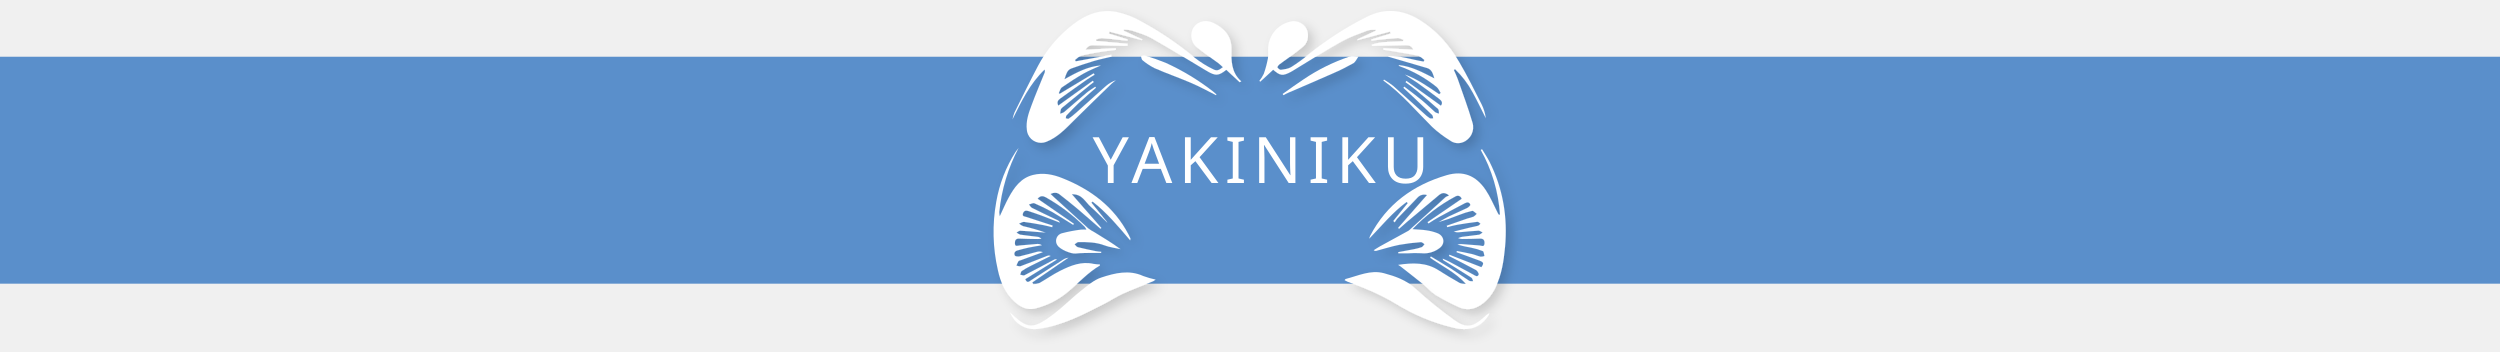
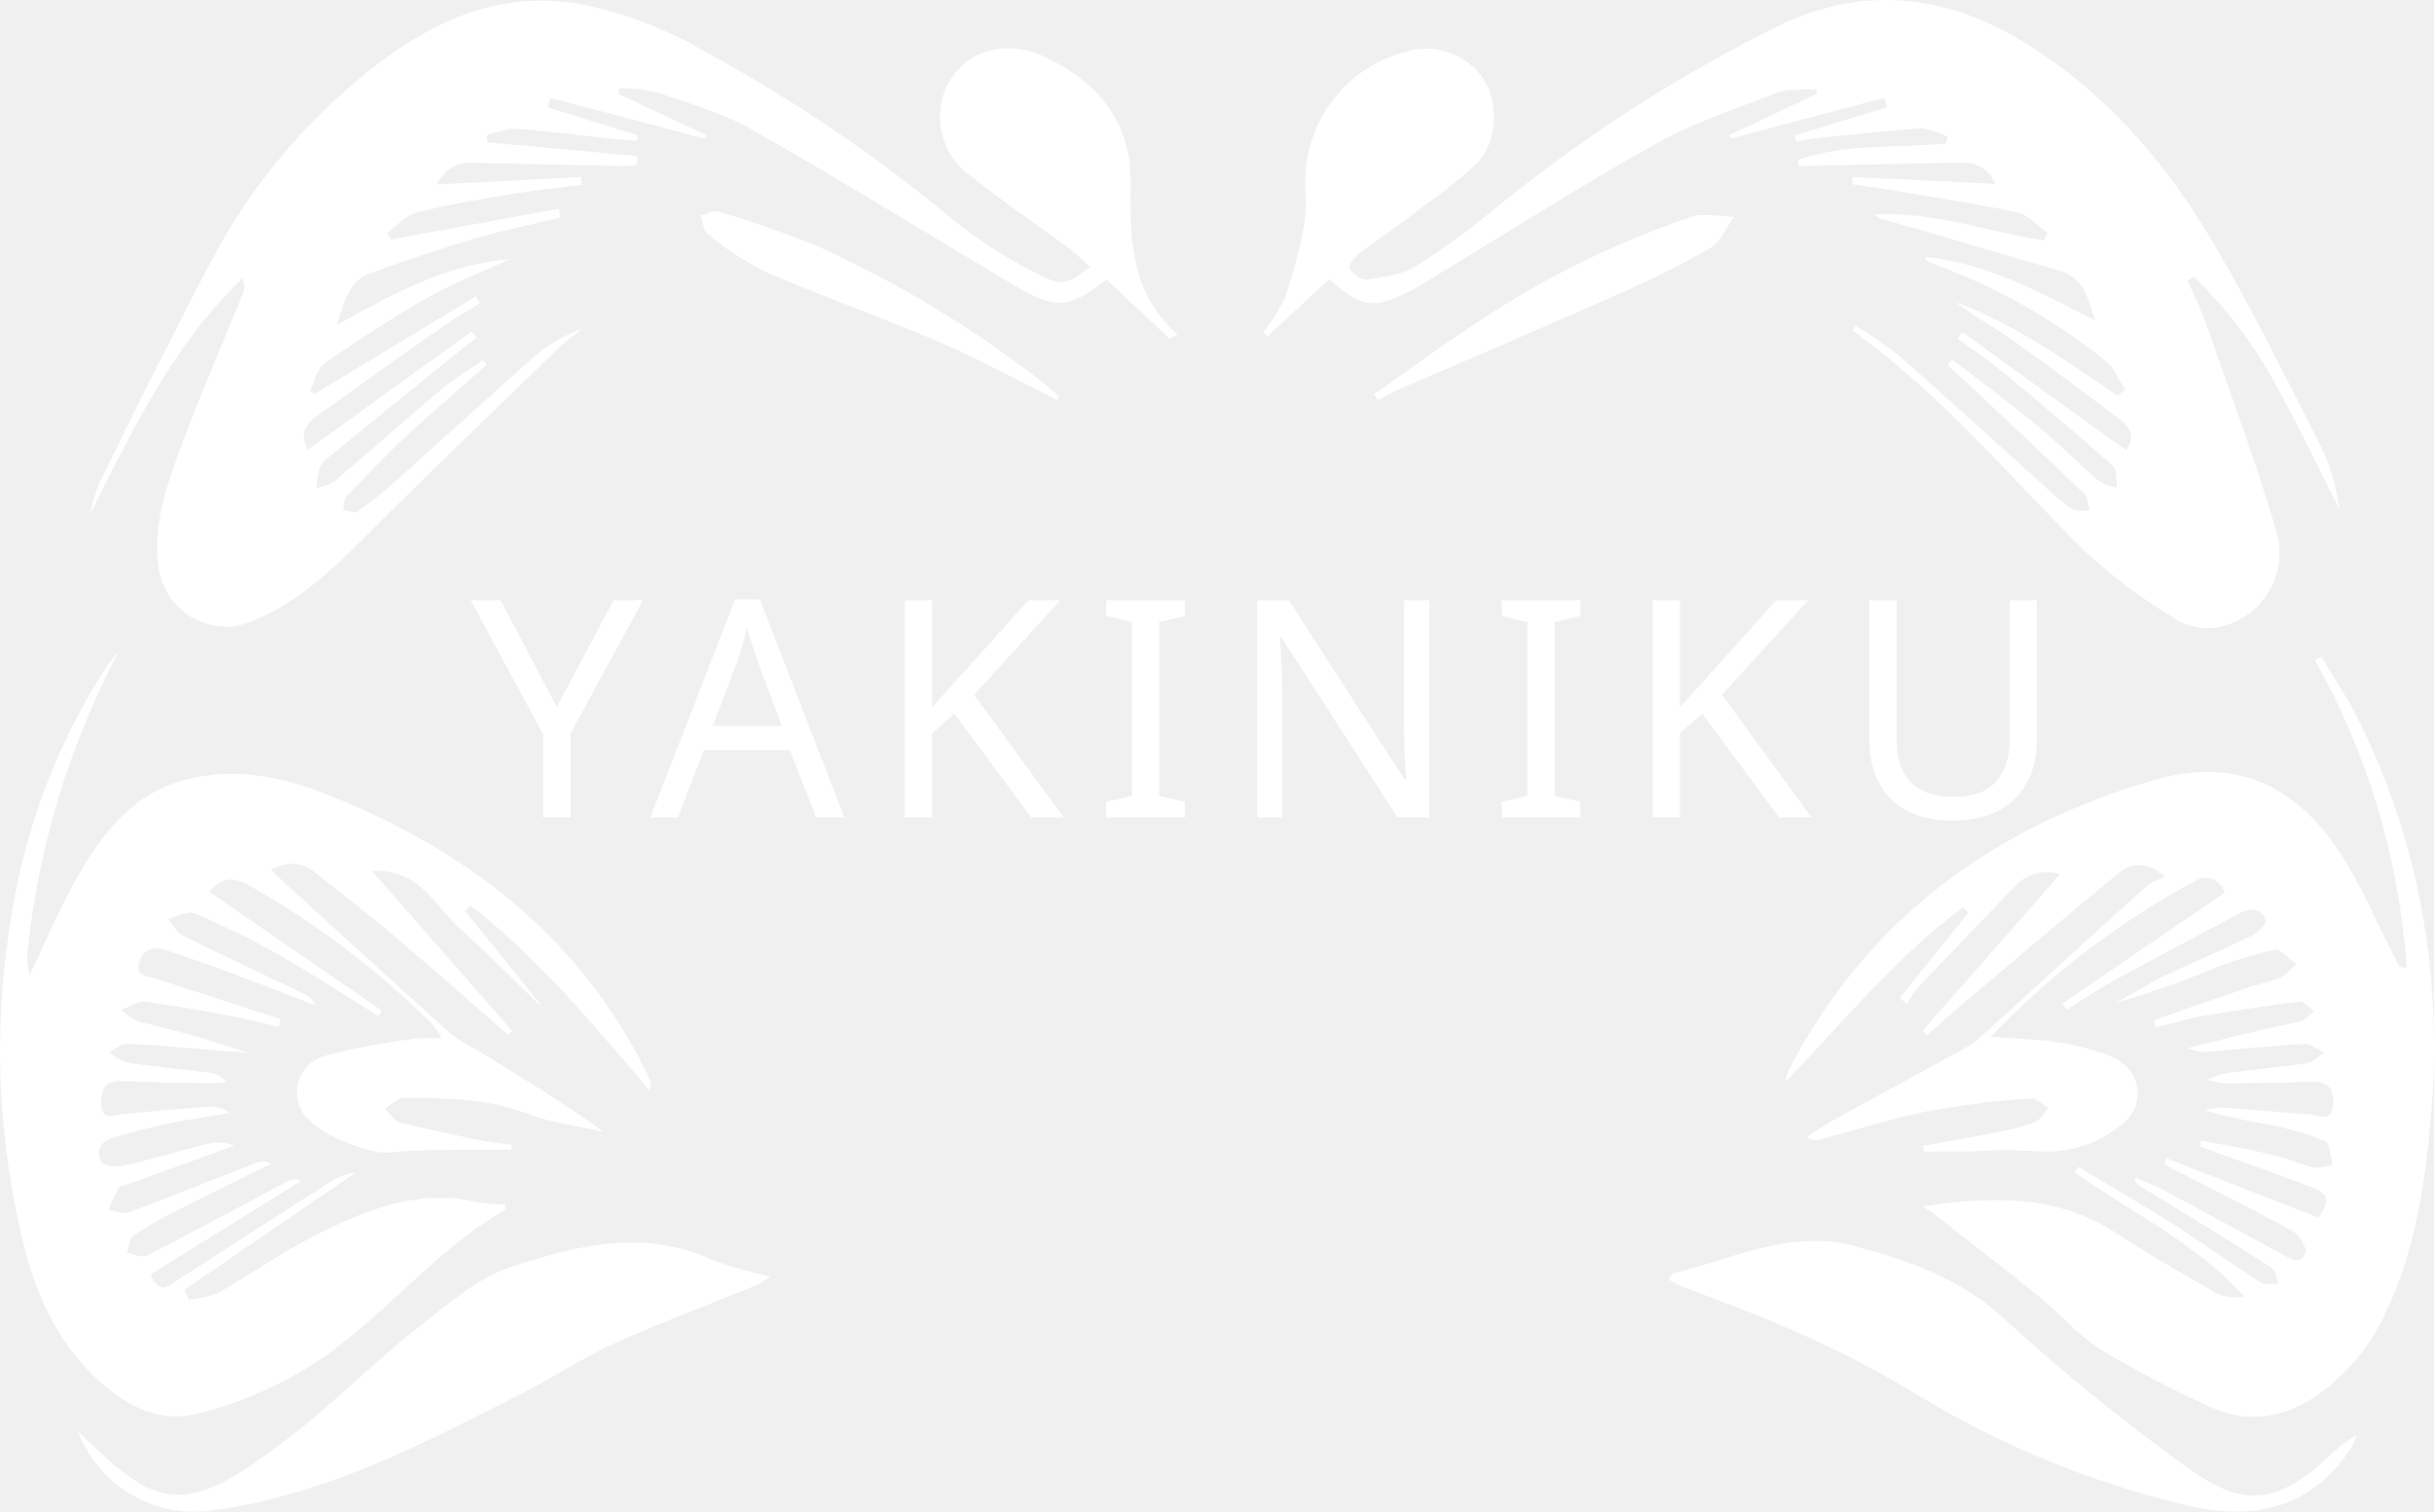
- <svg xmlns="http://www.w3.org/2000/svg" width="1366" height="191.822" viewBox="0 0 1366 191.822">
+ <svg xmlns="http://www.w3.org/2000/svg" id="Layer_1" data-name="Layer 1" width="279.87" height="173.82" viewBox="0 0 279.87 173.82">
  <defs>
-     <style>.a{fill:#5a8fcb;}.b,.c{fill:#fff;}.c{font-size:35px;font-family:PTSans-Regular, PT Sans;letter-spacing:0.1em;}.d{filter:url(#o);}.e{filter:url(#m);}.f{filter:url(#k);}.g{filter:url(#i);}.h{filter:url(#g);}.i{filter:url(#e);}.j{filter:url(#c);}.k{filter:url(#a);}</style>
-     <filter id="a" x="742.159" y="75.528" width="92.591" height="105.383" filterUnits="userSpaceOnUse">
-       <feOffset dx="3" dy="3" input="SourceAlpha" />
-       <feGaussianBlur stdDeviation="3" result="b" />
-       <feFlood flood-opacity="0.161" />
-       <feComposite operator="in" in2="b" />
-       <feComposite in="SourceGraphic" />
-     </filter>
-     <filter id="c" x="536.881" y="74.788" width="92.838" height="106.071" filterUnits="userSpaceOnUse">
-       <feOffset dx="3" dy="3" input="SourceAlpha" />
-       <feGaussianBlur stdDeviation="3" result="d" />
-       <feFlood flood-opacity="0.161" />
-       <feComposite operator="in" in2="d" />
-       <feComposite in="SourceGraphic" />
-     </filter>
-     <filter id="e" x="547.229" y="0.075" width="143.02" height="89.965" filterUnits="userSpaceOnUse">
-       <feOffset dx="3" dy="3" input="SourceAlpha" />
-       <feGaussianBlur stdDeviation="3" result="f" />
-       <feFlood flood-opacity="0.161" />
-       <feComposite operator="in" in2="f" />
-       <feComposite in="SourceGraphic" />
-     </filter>
-     <filter id="g" x="682.109" y="0" width="141.73" height="90.222" filterUnits="userSpaceOnUse">
-       <feOffset dx="3" dy="3" input="SourceAlpha" />
-       <feGaussianBlur stdDeviation="3" result="h" />
-       <feFlood flood-opacity="0.161" />
-       <feComposite operator="in" in2="h" />
-       <feComposite in="SourceGraphic" />
-     </filter>
-     <filter id="i" x="728.679" y="142.682" width="97.22" height="49.122" filterUnits="userSpaceOnUse">
-       <feOffset dx="3" dy="3" input="SourceAlpha" />
-       <feGaussianBlur stdDeviation="3" result="j" />
-       <feFlood flood-opacity="0.161" />
-       <feComposite operator="in" in2="j" />
-       <feComposite in="SourceGraphic" />
-     </filter>
-     <filter id="k" x="545.849" y="142.868" width="97.61" height="48.953" filterUnits="userSpaceOnUse">
-       <feOffset dx="3" dy="3" input="SourceAlpha" />
-       <feGaussianBlur stdDeviation="3" result="l" />
-       <feFlood flood-opacity="0.161" />
-       <feComposite operator="in" in2="l" />
-       <feComposite in="SourceGraphic" />
-     </filter>
-     <filter id="m" x="694.839" y="24.709" width="59.4" height="39.299" filterUnits="userSpaceOnUse">
-       <feOffset dx="3" dy="3" input="SourceAlpha" />
-       <feGaussianBlur stdDeviation="3" result="n" />
-       <feFlood flood-opacity="0.161" />
-       <feComposite operator="in" in2="n" />
-       <feComposite in="SourceGraphic" />
-     </filter>
-     <filter id="o" x="617.419" y="24.269" width="59.24" height="39.729" filterUnits="userSpaceOnUse">
-       <feOffset dx="3" dy="3" input="SourceAlpha" />
-       <feGaussianBlur stdDeviation="3" result="p" />
-       <feFlood flood-opacity="0.161" />
-       <feComposite operator="in" in2="p" />
-       <feComposite in="SourceGraphic" />
-     </filter>
+     <style>.cls-1,.cls-3{fill:#fff;}.cls-2,.cls-3{isolation:isolate;}.cls-3{font-size:35px;font-family:PTSans-Regular, PT Sans;letter-spacing:0.03em;}.cls-4{letter-spacing:0.1em;}</style>
  </defs>
-   <g transform="translate(508.999 5.998)">
-     <rect class="a" width="1366" height="124" transform="translate(-508.999 25.002)" />
-     <g class="k" transform="matrix(1, 0, 0, 1, -509, -6)">
-       <path class="b" d="M239.16,124.42a7.429,7.429,0,0,1,.47-1.52c9-17.29,23.47-27.78,41.8-33.17,9-2.64,16,.16,21.29,8,2.53,3.76,4.27,8,6.37,12.1.23.43.42.88.67,1.3.06.09.3.08.85.19a83.6,83.6,0,0,0-10.55-35.41l.74-.38c1.39,2.33,2.93,4.59,4.14,7,7.34,14.69,9.9,30.25,8.4,46.56-.7,7.58-1.85,15-5.22,22a23.52,23.52,0,0,1-7.95,9.45c-3.9,2.62-8.06,3.17-12.32,1.15a122.049,122.049,0,0,1-12.36-6.48c-2.56-1.6-4.6-4-7-6-4.05-3.28-8.19-6.45-12.29-9.67-.3-.23-.65-.41-1.29-.82,8-1.19,15.35-1.41,22.18,3,3.76,2.44,7.65,4.7,11.55,6.93a5.68,5.68,0,0,0,3.35.47c-5.55-6.16-13-9.69-19.56-14.3l.42-.65c3.64,2.19,7.33,4.3,10.92,6.58,3.36,2.15,6.59,4.51,10,6.67.54.35,1.43.16,2.16.22-.3-.66-.43-1.61-.95-1.93-5-3.22-10.15-6.33-15.24-9.47-.2-.12-.37-.28-.39-.85,1.11.48,2.25.89,3.3,1.45,4.48,2.39,8.91,4.85,13.39,7.23,1,.52,2.22,1.62,2.9,0,.24-.56-.7-2.11-1.47-2.53-4.86-2.66-9.83-5.12-14.76-7.66l.27-.7L300.43,140c1.45-2,1.34-2.7-1-3.6-4.16-1.6-8.38-3-12.57-4.57l.13-.7c2.74.55,5.51,1,8.23,1.67,1.62.38,3.15,1.09,4.77,1.46a6,6,0,0,0,2.13-.36c-.29-.93-.33-2.45-.91-2.7a35.331,35.331,0,0,0-6.43-1.88,67,67,0,0,1-7.43-1.66,8.289,8.289,0,0,1,1.92-.32c3.4.23,6.79.55,10.19.79,1,.07,2.48,1.06,2.67-1,.16-1.76-.44-2.86-2.53-2.76-3,.15-6,.15-9,.2a6.56,6.56,0,0,1-2.88-.45,11.35,11.35,0,0,1,2.22-.74c3.05-.41,6.13-.67,9.17-1.13.71-.11,1.34-.8,2-1.22-.74-.33-1.5-1-2.22-1-3.49.19-7,.56-10.45.86a6,6,0,0,1-3.07-.36c3-.75,6.05-1.52,9.09-2.25,1.37-.33,2.78-.53,4.13-.93.52-.16.92-.71,1.37-1.09-.55-.38-1.14-1.14-1.64-1.08q-5.56.68-11.1,1.64c-1.84.31-3.65.87-5.47,1.31l-.25-.8c3.76-1.32,7.52-2.65,11.29-3.93a34.061,34.061,0,0,0,3.35-1,7.7,7.7,0,0,0,1.76-1.56c-.85-.58-1.83-1.78-2.53-1.63a49.889,49.889,0,0,0-7.36,2.32,114.232,114.232,0,0,1-10.89,3.82c1.84-1,3.63-2.17,5.53-3.08,3.29-1.59,6.67-3,10-4.6.74-.36,1.87-1.4,1.75-1.79-.47-1.55-1.78-1.53-3-.86-4.84,2.57-9.69,5.12-14.5,7.76-1.85,1-3.6,2.21-5.39,3.33l-.49-.72,18.63-12.72A2.2,2.2,0,0,0,287,101a2.09,2.09,0,0,0-.71.29,94.23,94.23,0,0,0-23.54,17.94c2.86.22,5.22.25,7.52.61a26.48,26.48,0,0,1,6.25,1.61c3.72,1.58,4.24,5.83.93,8.17a13.89,13.89,0,0,1-9.94,2.73,56.408,56.408,0,0,0-7.24.07h-5.21l-.09-.64c2.74-.5,5.49-1,8.22-1.53a30,30,0,0,0,4.57-1.17c.65-.25,1.08-1.08,1.61-1.65-.65-.4-1.35-1.19-2-1.13a111.746,111.746,0,0,0-11.83,1.47c-4.23.85-8.36,2.19-12.54,3.3a1.63,1.63,0,0,1-1.41-.35c1.13-.69,2.23-1.45,3.39-2.09,5.17-2.84,10.36-5.65,15.53-8.5a7.76,7.76,0,0,0,1.34-1.1c6.33-5.76,12.64-11.54,19-17.27.52-.47,1.39-.55,1.9-1-2.5-2-4.14-1.32-5.61-.09q-8.64,7.18-17.21,14.45c-1.51,1.28-3,2.61-4.48,3.92l-.54-.49c5.2-5.93,10.41-11.85,15.82-18a5,5,0,0,0-5.32,1.53c-3.69,3.84-7.4,7.67-11.07,11.54a12.22,12.22,0,0,0-1.23,1.86l-.82-.72,7.91-9.79-.64-.6C251.91,110,245.84,117.48,239.16,124.42Z" transform="translate(509 6)" />
-     </g>
-     <g class="j" transform="matrix(1, 0, 0, 1, -509, -6)">
-       <path class="b" d="M47.59,74.79A94.93,94.93,0,0,0,37,109.85a12.05,12.05,0,0,0,.28,2.31c1.76-3.72,3.15-7.06,4.87-10.21,3.05-5.56,6.65-10.73,13.31-12.36,5.43-1.34,10.75-.34,15.89,1.71C87,97.5,99.7,107,107.64,122.17q.57,1.11,1.08,2.25a7.641,7.641,0,0,1-.2.91C102,117.69,95.75,110.13,88,104.14l-.66.59,8.62,10.66-.11.08c-3-2.84-5.81-5.79-8.88-8.49s-4.65-7.07-10.32-6.84l16.14,18.41-.47.45c-4.3-3.74-8.57-7.53-12.92-11.21-3-2.58-6.23-5-9.34-7.51C68.6,99.12,67,99,65,100l1.88,1.76c6.26,5.7,12.51,11.42,18.81,17.08a19.51,19.51,0,0,0,3.11,1.94c4.86,3,9.73,5.9,14.44,9.35-2.91-.67-5.94-1-8.71-2.07-4.65-1.77-9.44-1.82-14.25-1.81-.71,0-1.42.82-2.13,1.26.57.54,1.06,1.39,1.73,1.56,3.27.83,6.59,1.5,9.89,2.17,1,.2,1.94.23,2.91.34v.61H87.59c-3,.07-5.94,0-8.88.33-2.55.27-8.7-2.32-10-4.57A4.32,4.32,0,0,1,70,122a4.49,4.49,0,0,1,1.18-.53,78.63,78.63,0,0,1,10.45-2,21.449,21.449,0,0,1,3,0,9,9,0,0,0-.93-1.55,99.9,99.9,0,0,0-21.22-16.1c-1.64-.91-3.1-1-4.53.77L77.8,116.27l-.41.61c-3.77-2.33-7.49-4.77-11.35-7a98.4,98.4,0,0,0-9.84-4.82c-.76-.32-2,.42-3,.67.57.65,1,1.55,1.72,1.9,4.61,2.3,9.28,4.47,13.93,6.7a2.54,2.54,0,0,1,1.28,1.32c-3.31-1.28-6.6-2.59-9.92-3.82-2.41-.9-4.86-1.72-7.3-2.54-1.38-.46-2.51-.18-3,1.36-.5,1.71.94,1.62,1.9,1.93l14.35,4.65-.24.9c-1.76-.41-3.5-.89-5.28-1.22-3.35-.62-6.7-1.25-10.09-1.67-.86-.1-1.83.61-2.75.94a8.15,8.15,0,0,0,2.2,1.4,109.822,109.822,0,0,1,12.3,3.52l-3.66-.29c-3.41-.27-6.8-.6-10.21-.75-.65,0-1.33.65-2,1a6.81,6.81,0,0,0,2.06,1.18c3.12.46,6.28.75,9.41,1.15a3.15,3.15,0,0,1,2.08,1.12c-.65,0-1.31.11-2,.1-3.33-.06-6.67-.08-10-.25-2-.09-2.5,1-2.45,2.62,0,2,1.47,1.25,2.55,1.16,3.23-.29,6.46-.6,9.69-.84a3.93,3.93,0,0,1,2.52.71c-2.36.41-4.72.75-7.06,1.23-2.11.44-4.19,1-6.27,1.58-1.5.41-2.13,1.58-1.45,2.84.26.49,1.81.62,2.66.42,3.23-.74,6.41-1.73,9.64-2.53a5.05,5.05,0,0,1,3,.23l-12,4.37c-.47.17-1.11.25-1.35.6a13.93,13.93,0,0,0-1.09,2.39c.78.13,1.67.56,2.31.32,4.9-1.83,9.75-3.8,14.63-5.7a2.05,2.05,0,0,1,1.76.11c-3.6,1.78-7.21,3.52-10.79,5.34a40.731,40.731,0,0,0-5,2.88c-.49.34-.57,1.29-.83,2,.78.13,1.74.63,2.3.34,5.47-2.8,10.88-5.73,16.31-8.61a1.65,1.65,0,0,1,1.47,0L51.2,146.53c.94,2.37,2,1.4,3,.72,5.86-3.78,11.72-7.57,17.6-11.32a6.42,6.42,0,0,1,2.93-1.07L55.09,148.3l.48,1.13a11.831,11.831,0,0,0,3.31-.73c3.83-2.17,7.45-4.75,11.38-6.72,5.72-2.86,11.64-5.32,18.34-3.78a24.14,24.14,0,0,0,3.41.3,1.51,1.51,0,0,1-.05.6c-6.56,3.77-11.54,9.44-17.27,14.19a44.5,44.5,0,0,1-18.32,9.31c-4.29,1-8-1-11.13-3.84-5.08-4.64-7.58-10.68-9-17.18a92.82,92.82,0,0,1-.89-37.23A73.93,73.93,0,0,1,46,76.86,25.882,25.882,0,0,1,47.59,74.79Z" transform="translate(509 6)" />
-     </g>
-     <g class="i" transform="matrix(1, 0, 0, 1, -509, -6)">
-       <path class="b" d="M105,10.81l10.13,4.75-.18.39L97.19,11.26l-.35,1.1,10.29,3.18-.08.65L104.59,16c-3.86-.41-7.75-.94-11.63-1.19a9.93,9.93,0,0,0-3.13.78l.09.78,17.2,1.56v1.05c-.56,0-1.12.1-1.67.09l-17-.36a4.22,4.22,0,0,0-4.32,2.48l16.58-.85.06.9c-2.59.33-5.19.58-7.77,1-3.76.63-7.55,1.25-11.24,2.18-1.25.32-2.26,1.55-3.38,2.36l.42.74,19.34-3.56.21,1c-3.29.8-6.61,1.46-9.85,2.42-4.06,1.21-8.07,2.58-12.06,4-2.39.86-2.91,3.08-3.82,5.93,6.71-3.72,12.8-7,19.91-7.55-3.11,1.43-6.34,2.64-9.31,4.33-4.11,2.33-8.09,4.93-12,7.63-.89.62-1.16,2.11-1.72,3.19l.55.35L88.6,34.07l.49.78c-1.32.83-2.69,1.6-4,2.5-5,3.47-9.92,7-14.82,10.51-1.19.85-2,2-1,3.85L88.1,38.13l.57.7c-.65.49-1.3,1-1.93,1.49q-7.44,6-14.87,12.1a3.75,3.75,0,0,0-1.2,1.25,11.1,11.1,0,0,0-.4,2.44,7,7,0,0,0,2.06-.76c4.19-3.54,8.28-7.2,12.48-10.73,1.43-1.2,3.07-2.14,4.62-3.2l.42.51c-3.12,2.76-6.29,5.46-9.34,8.29-2.36,2.21-4.59,4.57-6.82,6.92-.3.32-.24,1-.35,1.5.54.08,1.26.43,1.58.21a38.849,38.849,0,0,0,3.92-3.09c5.51-4.93,11-9.94,16.51-14.82a16.8,16.8,0,0,1,5.39-3.11c-.82.68-1.71,1.3-2.47,2C91.36,46.54,84.42,53.23,77.59,60c-4.46,4.45-8.75,9-14.75,11.42a7.76,7.76,0,0,1-10.18-4.1A7.54,7.54,0,0,1,52.07,65c-.62-4.83,1-9.25,2.62-13.6,2.21-6,4.78-11.87,7.16-17.81A2.4,2.4,0,0,0,61.76,32c-8,7.67-12.66,17.42-17.53,27.19a20.05,20.05,0,0,1,1.08-3.72c4.24-8.54,8.45-17.11,12.91-25.55A68.86,68.86,0,0,1,74.4,9.72C82,3.14,90.62-1.45,101.05.55a46.19,46.19,0,0,1,13.4,5.11,177.55,177.55,0,0,1,29.5,20,52.29,52.29,0,0,0,9.89,6.16c2.1,1.1,3.06.65,5.35-1.11-.87-.78-1.62-1.57-2.5-2.22-3.85-2.82-7.75-5.48-11.46-8.43a8.33,8.33,0,0,1-2.65-9.89C144.42,6,149.24,4.3,154,6.55c5.91,2.78,9.91,7.27,9.84,14.11-.06,6.5-.2,12.86,5.41,17.79l-.92.49-7.27-6.79c-4.39,3.43-5.85,3.48-10.93.46-9.93-5.92-19.77-12-29.82-17.7-3.35-1.91-7.19-3-10.88-4.26a20.14,20.14,0,0,0-4.37-.51Z" transform="translate(509 6)" />
-     </g>
-     <g class="h" transform="matrix(1, 0, 0, 1, -509, -6)">
-       <path class="b" d="M240.63,18.38c5.48-1.92,11.33-1.34,17-1.87l.22-.76a10,10,0,0,0-2.88-1c-3.9.24-7.78.69-11.67,1.08-1,.1-1.93.29-2.89.44l-.18-.68,10.61-3.26-.32-1.09-17.68,4.69-.19-.38,10.07-4.74v-.58c-1.53.13-3.19-.07-4.57.45-4.72,1.8-9.58,3.45-14,5.9-8.5,4.74-16.71,10-25,15-.92.56-1.82,1.17-2.78,1.67-4.52,2.38-5.83,2.23-9.7-1.14l-7.07,6.54-.49-.46a20.159,20.159,0,0,0,2.44-3.89,56.751,56.751,0,0,0,2.26-8.51c.35-1.94,0-4,.15-6A15.41,15.41,0,0,1,195.34,6a8,8,0,0,1,9.19,3.18c1.82,3,1.5,7.53-1.17,9.94-2.83,2.55-6,4.73-9.05,7-1.39,1.05-2.89,2-4.25,3.07-.51.41-1.22,1.45-1.08,1.66.44.6,1.32,1.38,1.91,1.3,1.94-.28,4.07-.51,5.67-1.5A88.547,88.547,0,0,0,206,23.77,172.261,172.261,0,0,1,237.84,3.22c9.89-5,19.64-4,29,1.8,9.13,5.67,16,13.6,21.37,22.71,4.48,7.56,8.36,15.49,12.36,23.33a23.591,23.591,0,0,1,2.27,7.54c-2.39-4.72-4.66-9.51-7.21-14.15a49.571,49.571,0,0,0-9.56-12.63l-.7.41c.73,1.7,1.57,3.36,2.17,5.1,2.73,7.85,5.66,15.63,8,23.6a8.73,8.73,0,0,1-5.33,10.83,7.19,7.19,0,0,1-6.89-1,62.179,62.179,0,0,1-9.72-7.35C264.84,54.75,257,45.24,246.84,38l.38-.52a48.45,48.45,0,0,1,4.94,3.38c5.62,4.94,11.14,10,16.71,15a27.219,27.219,0,0,0,3.25,2.7c.5.32,1.35.09,2,.11-.19-.64-.19-1.47-.61-1.87-4.36-4.21-8.79-8.36-13.21-12.51-.83-.78-1.68-1.53-2.51-2.3l.51-.65c3.23,2.49,6.53,4.9,9.67,7.5,2.5,2.06,4.79,4.38,7.24,6.5a5.93,5.93,0,0,0,2.06.71c-.15-.85,0-2-.49-2.49-3.9-3.49-7.89-6.88-11.92-10.21-1.89-1.57-3.93-3-5.9-4.44l.52-.72,18.85,13.58c1.23-1.68.26-2.81-.84-3.65-3.95-3-7.95-6-12-8.86-2.23-1.56-4.63-2.88-6.82-4.53,6.84,2.49,12.7,6.75,18.7,10.77l.82-.72c-.72-1.1-1.23-2.47-2.21-3.26a68.8,68.8,0,0,0-20.14-11.29,1,1,0,0,1-.65-.69c7.14.7,13.25,4.1,19.57,7.3-.78-2.31-1.23-4.84-4-5.67-6.77-2-13.55-4-20.33-5.94a1.86,1.86,0,0,1-1.07-.58c6.68-.37,13,2,19.49,3l.46-.85c-1.18-.83-2.26-2.13-3.56-2.4-5.45-1.12-11-1.94-16.46-2.86-.81-.14-1.62-.24-2.44-.35v-.85l16.4.81c-.87-2.11-2.43-2.48-4.15-2.45-5.66.1-11.32.24-17,.37h-1.45Z" transform="translate(509 6)" />
-     </g>
-     <g class="g" transform="matrix(1, 0, 0, 1, -509, -6)">
-       <path class="b" d="M225.68,147.09c.28-.32.4-.61.59-.66,6.87-1.75,13.59-5.11,20.89-3.15,6.21,1.67,12.17,3.72,17.2,8.39a227.269,227.269,0,0,0,21.28,17.24c6.32,4.58,10.26,3.89,16-1.41a14.38,14.38,0,0,1,3.26-2.5,9.444,9.444,0,0,1-.55,1.32c-4.23,6.62-10.67,8.88-19.45,6.66a106.49,106.49,0,0,1-31.19-13A118.3,118.3,0,0,0,238,152.1c-3.53-1.56-7.2-2.8-10.8-4.21A15.816,15.816,0,0,1,225.68,147.09Z" transform="translate(509 6)" />
-     </g>
-     <g class="f" transform="matrix(1, 0, 0, 1, -509, -6)">
-       <path class="b" d="M122.46,146.79a14.745,14.745,0,0,1-1.45.92c-5.5,2.25-11.08,4.33-16.5,6.77-3.52,1.58-6.76,3.77-10.21,5.53-11.38,5.81-22.69,11.81-35.62,13.6a14.31,14.31,0,0,1-15.83-9c.84.79,1.69,1.56,2.52,2.36,6.38,6.06,10.07,6.44,17.4,1.5a91.694,91.694,0,0,0,7.72-5.91c3.86-3.25,7.47-6.81,11.45-9.91,3.38-2.65,6.84-5.72,10.78-7,7.44-2.45,15.21-4.4,23-.8a51.7,51.7,0,0,0,6.74,1.94Z" transform="translate(509 6)" />
-     </g>
-     <g class="e" transform="matrix(1, 0, 0, 1, -509, -6)">
-       <path class="b" d="M191.84,45.33c3.79-2.65,7.51-5.41,11.38-7.94a104.431,104.431,0,0,1,25.15-12.47c1.47-.47,3.24,0,4.87,0-.93,1.26-1.61,3-2.86,3.68a118.6,118.6,0,0,1-11.13,5.51c-8,3.56-16.12,7-24.18,10.5-1,.42-1.88.93-2.82,1.4Z" transform="translate(509 6)" />
-     </g>
-     <g class="d" transform="matrix(1, 0, 0, 1, -509, -6)">
-       <path class="b" d="M155.42,46c-4.5-2.25-8.92-4.7-13.54-6.68-6.63-2.84-13.45-5.22-20-8.07a34.66,34.66,0,0,1-6.62-4.34c-.52-.39-.57-1.39-.84-2.12.69-.17,1.47-.66,2-.48a120.378,120.378,0,0,1,11.46,4A128.839,128.839,0,0,1,154,44.14c.58.44,1.11,1,1.66,1.44Z" transform="translate(509 6)" />
-     </g>
-     <text class="c" transform="translate(88.001 94.002)">
-       <tspan x="0" y="0">YAKINIKU</tspan>
+   <path class="cls-1" d="M205.28,124.42a7.43,7.43,0,0,1,.47-1.52c9-17.29,23.47-27.78,41.8-33.17,9-2.64,16,.16,21.29,8,2.53,3.76,4.27,8,6.37,12.1.23.43.42.88.67,1.3.06.09.3.08.85.19a83.64,83.64,0,0,0-10.55-35.41l.74-.38c1.39,2.33,2.93,4.59,4.14,7,7.34,14.69,9.9,30.25,8.4,46.56-.7,7.58-1.85,15-5.22,22a23.59,23.59,0,0,1-7.95,9.45c-3.9,2.62-8.06,3.17-12.32,1.15a122.05,122.05,0,0,1-12.36-6.48c-2.56-1.6-4.6-4-7-6-4.05-3.28-8.19-6.45-12.29-9.67-.3-.23-.65-.41-1.29-.82,8-1.19,15.35-1.41,22.18,3,3.76,2.44,7.65,4.7,11.55,6.93a5.76,5.76,0,0,0,3.35.47c-5.55-6.16-13-9.69-19.56-14.3l.42-.65c3.64,2.19,7.33,4.3,10.92,6.58,3.36,2.15,6.59,4.51,10,6.67.54.35,1.43.16,2.16.22-.3-.66-.43-1.61-.95-1.93-5-3.22-10.15-6.33-15.24-9.47-.2-.12-.37-.28-.39-.85,1.11.48,2.25.89,3.3,1.45,4.48,2.39,8.91,4.85,13.39,7.23,1,.52,2.22,1.62,2.9,0,.24-.56-.7-2.11-1.47-2.53-4.86-2.66-9.83-5.12-14.76-7.66l.27-.7L266.55,140c1.45-2,1.34-2.7-1-3.6-4.16-1.6-8.38-3-12.57-4.57l.13-.7c2.74.55,5.51,1,8.23,1.67,1.62.38,3.15,1.09,4.77,1.46a6,6,0,0,0,2.13-.36c-.29-.93-.33-2.45-.91-2.7a35.1,35.1,0,0,0-6.43-1.88,67,67,0,0,1-7.43-1.66,8.29,8.29,0,0,1,1.92-.32c3.4.23,6.79.55,10.19.79,1,.07,2.48,1.06,2.67-1,.16-1.76-.44-2.86-2.53-2.76-3,.15-6,.15-9,.2a6.58,6.58,0,0,1-2.88-.45,11.35,11.35,0,0,1,2.22-.74c3.05-.41,6.13-.67,9.17-1.13.71-.11,1.34-.8,2-1.22-.74-.33-1.5-1-2.22-1-3.49.19-7,.56-10.45.86a6.06,6.06,0,0,1-3.07-.36c3-.75,6.05-1.52,9.09-2.25,1.37-.33,2.78-.53,4.13-.93.52-.16.92-.71,1.37-1.09-.55-.38-1.14-1.14-1.64-1.08q-5.56.67-11.1,1.64c-1.84.31-3.65.87-5.47,1.31l-.25-.8c3.76-1.32,7.52-2.65,11.29-3.93,1.13-.28,2.25-.61,3.35-1a8.17,8.17,0,0,0,1.76-1.56c-.85-.58-1.83-1.78-2.53-1.63a49.89,49.89,0,0,0-7.36,2.32q-5.35,2.18-10.89,3.82c1.84-1,3.63-2.17,5.53-3.08,3.29-1.59,6.67-3,10-4.6.74-.36,1.87-1.4,1.75-1.79-.47-1.55-1.78-1.53-3-.86-4.84,2.57-9.69,5.12-14.5,7.76-1.85,1-3.6,2.21-5.39,3.33l-.49-.72,18.63-12.72a2.2,2.2,0,0,0-2.62-1.68h0a2,2,0,0,0-.71.29,94.23,94.23,0,0,0-23.54,17.94c2.86.22,5.22.25,7.52.61a26.48,26.48,0,0,1,6.25,1.61c3.72,1.58,4.24,5.83.93,8.17a13.89,13.89,0,0,1-9.94,2.73,56.43,56.43,0,0,0-7.24.07h-5.21l-.09-.64c2.74-.5,5.49-1,8.22-1.53a30,30,0,0,0,4.57-1.17c.65-.25,1.08-1.08,1.61-1.65-.65-.4-1.35-1.19-2-1.13a111.75,111.75,0,0,0-11.83,1.47c-4.23.85-8.36,2.19-12.54,3.3a1.64,1.64,0,0,1-1.41-.35c1.13-.69,2.23-1.45,3.39-2.09,5.17-2.84,10.36-5.65,15.53-8.5A8.81,8.81,0,0,0,228,119c6.33-5.76,12.64-11.54,19-17.27.52-.47,1.39-.55,1.9-1-2.5-2-4.14-1.32-5.61-.09q-8.64,7.17-17.21,14.45c-1.51,1.28-3,2.61-4.48,3.92l-.54-.49c5.2-5.93,10.41-11.85,15.82-18a5,5,0,0,0-5.32,1.53c-3.69,3.84-7.4,7.67-11.07,11.54a11.52,11.52,0,0,0-1.23,1.86l-.82-.72,7.91-9.79-.64-.6C218,110,212,117.48,205.28,124.42Z" />
+   <path class="cls-1" d="M13.71,74.79A94.93,94.93,0,0,0,3.12,109.85a12.05,12.05,0,0,0,.28,2.31c1.76-3.72,3.15-7.06,4.87-10.21,3.05-5.56,6.65-10.73,13.31-12.36,5.43-1.34,10.75-.34,15.89,1.71,15.65,6.2,28.35,15.7,36.29,30.87q.57,1.11,1.08,2.25c0,.3-.12.61-.2.91-6.52-7.64-12.77-15.2-20.52-21.19l-.66.59,8.62,10.66-.11.08c-3-2.84-5.81-5.79-8.88-8.49s-4.65-7.07-10.32-6.84l16.14,18.41-.47.45c-4.3-3.74-8.57-7.53-12.92-11.21-3-2.58-6.23-5-9.34-7.51-1.46-1.16-3.06-1.28-5.06-.28L33,101.76c6.26,5.7,12.51,11.42,18.81,17.08a19.51,19.51,0,0,0,3.11,1.94c4.86,3,9.73,5.9,14.44,9.35-2.91-.67-5.94-1-8.71-2.07-4.65-1.77-9.44-1.82-14.25-1.81-.71,0-1.42.82-2.13,1.26.57.54,1.06,1.39,1.73,1.56,3.27.83,6.59,1.5,9.89,2.17,1,.2,1.94.23,2.91.34v.61H53.71c-3,.07-5.94,0-8.88.33-2.55.27-8.7-2.32-10-4.57a4.32,4.32,0,0,1,1.29-6,4.49,4.49,0,0,1,1.18-.53,78.63,78.63,0,0,1,10.45-2,21.45,21.45,0,0,1,3,0,9,9,0,0,0-.93-1.55,99.9,99.9,0,0,0-21.22-16.1c-1.64-.91-3.1-1-4.53.77l19.85,13.68-.41.61c-3.77-2.33-7.49-4.77-11.35-7a98.39,98.39,0,0,0-9.84-4.82c-.76-.32-2,.42-3,.67.57.65,1,1.55,1.72,1.9,4.61,2.3,9.28,4.47,13.93,6.7a2.54,2.54,0,0,1,1.28,1.32c-3.31-1.28-6.6-2.59-9.92-3.82-2.41-.9-4.86-1.72-7.3-2.54-1.38-.46-2.51-.18-3,1.36-.5,1.71.94,1.62,1.9,1.93l14.35,4.65-.24.9c-1.76-.41-3.5-.89-5.28-1.22-3.35-.62-6.7-1.25-10.09-1.67-.86-.1-1.83.61-2.75.94a8.15,8.15,0,0,0,2.2,1.4,109.82,109.82,0,0,1,12.3,3.52l-3.66-.29c-3.41-.27-6.8-.6-10.21-.75-.65,0-1.33.65-2,1a6.81,6.81,0,0,0,2.06,1.18c3.12.46,6.28.75,9.41,1.15a3.15,3.15,0,0,1,2.08,1.12c-.65,0-1.31.11-2,.1-3.33-.06-6.67-.08-10-.25-2-.09-2.5,1-2.45,2.62,0,2,1.47,1.25,2.55,1.16,3.23-.29,6.46-.6,9.69-.84a3.93,3.93,0,0,1,2.52.71c-2.36.41-4.72.75-7.06,1.23-2.11.44-4.19,1-6.27,1.58-1.5.41-2.13,1.58-1.45,2.84.26.49,1.81.62,2.66.42,3.23-.74,6.41-1.73,9.64-2.53a5.05,5.05,0,0,1,3,.23l-12,4.37c-.47.17-1.11.25-1.35.6a13.93,13.93,0,0,0-1.09,2.39c.78.13,1.67.56,2.31.32,4.9-1.83,9.75-3.8,14.63-5.7a2.05,2.05,0,0,1,1.76.11c-3.6,1.78-7.21,3.52-10.79,5.34a40,40,0,0,0-5,2.88c-.49.34-.57,1.29-.83,2,.78.13,1.74.63,2.3.34,5.47-2.8,10.88-5.73,16.31-8.61a1.65,1.65,0,0,1,1.47,0L17.32,146.53c.94,2.37,2,1.4,3,.72,5.86-3.78,11.72-7.57,17.6-11.32a6.42,6.42,0,0,1,2.93-1.07L21.21,148.3l.48,1.13A12.11,12.11,0,0,0,25,148.7c3.83-2.17,7.45-4.75,11.38-6.72,5.72-2.86,11.64-5.32,18.34-3.78a24.4,24.4,0,0,0,3.41.3,1.75,1.75,0,0,1-.05.6c-6.56,3.77-11.54,9.44-17.27,14.19a44.5,44.5,0,0,1-18.32,9.31c-4.29,1-8-1-11.13-3.84-5.08-4.64-7.58-10.68-9-17.18a92.82,92.82,0,0,1-.89-37.23A73.88,73.88,0,0,1,12.12,76.86,22.73,22.73,0,0,1,13.71,74.79Z" />
+   <path class="cls-1" d="M71.12,10.81l10.13,4.75-.18.39L63.31,11.26,63,12.36l10.29,3.18-.08.65L70.71,16c-3.86-.41-7.75-.94-11.63-1.19a9.93,9.93,0,0,0-3.13.78l.09.78,17.2,1.56V19c-.56,0-1.12.1-1.67.09l-17-.36a4.21,4.21,0,0,0-4.32,2.48l16.58-.85.06.9c-2.59.33-5.19.58-7.77,1-3.76.63-7.55,1.25-11.24,2.18-1.25.32-2.26,1.55-3.38,2.36l.42.74L64.26,24l.21,1c-3.29.8-6.61,1.46-9.85,2.42-4.06,1.21-8.07,2.58-12.06,4-2.39.86-2.91,3.08-3.82,5.93,6.71-3.72,12.8-7,19.91-7.55-3.11,1.43-6.34,2.64-9.31,4.33-4.11,2.33-8.09,4.93-12,7.63-.89.62-1.16,2.11-1.72,3.19l.55.35L54.72,34.07l.49.78c-1.32.83-2.69,1.6-4,2.5-5,3.47-9.92,7-14.82,10.51-1.19.85-2,2-1,3.85L54.22,38.13l.57.7c-.65.49-1.3,1-1.93,1.49q-7.44,6-14.87,12.1a3.68,3.68,0,0,0-1.2,1.25,10.54,10.54,0,0,0-.4,2.44,7.19,7.19,0,0,0,2.06-.76c4.19-3.54,8.28-7.2,12.48-10.73,1.43-1.2,3.07-2.14,4.62-3.2l.42.51c-3.12,2.76-6.29,5.46-9.34,8.29-2.36,2.21-4.59,4.57-6.82,6.92-.3.32-.24,1-.35,1.5.54.08,1.26.43,1.58.21A40.33,40.33,0,0,0,45,55.76c5.51-4.93,11-9.94,16.51-14.82a16.61,16.61,0,0,1,5.39-3.11c-.82.68-1.71,1.3-2.47,2C57.48,46.54,50.54,53.23,43.71,60,39.25,64.45,35,69,29,71.42a7.76,7.76,0,0,1-10.18-4.1h0A7.48,7.48,0,0,1,18.19,65c-.62-4.83,1-9.25,2.62-13.6C23,45.4,25.59,39.53,28,33.59A2.41,2.41,0,0,0,27.88,32c-8,7.67-12.66,17.42-17.53,27.19a20.05,20.05,0,0,1,1.08-3.72c4.24-8.54,8.45-17.11,12.91-25.55A68.86,68.86,0,0,1,40.52,9.72C48.12,3.14,56.74-1.45,67.17.55a46.19,46.19,0,0,1,13.4,5.11,177.55,177.55,0,0,1,29.5,20A52.29,52.29,0,0,0,120,31.82c2.1,1.1,3.06.65,5.35-1.11-.87-.78-1.62-1.57-2.5-2.22-3.85-2.82-7.75-5.48-11.46-8.43a8.32,8.32,0,0,1-2.65-9.89c1.84-4.17,6.66-5.87,11.42-3.62C126,9.33,130,13.82,130,20.66c-.06,6.5-.2,12.86,5.41,17.79l-.92.49-7.27-6.79c-4.39,3.43-5.85,3.48-10.93.46-9.93-5.92-19.77-12-29.82-17.7-3.35-1.91-7.19-3-10.88-4.26a20.14,20.14,0,0,0-4.37-.51Z" />
+   <path class="cls-1" d="M206.75,18.38c5.48-1.92,11.33-1.34,17-1.87l.22-.76a10,10,0,0,0-2.88-1c-3.9.24-7.78.69-11.67,1.08-1,.1-1.93.29-2.89.44l-.18-.68L217,12.33l-.32-1.09L199,15.93l-.19-.38,10.07-4.74v-.58c-1.53.13-3.19-.07-4.57.45-4.72,1.8-9.58,3.45-14,5.9-8.5,4.74-16.71,10-25,15-.92.56-1.82,1.17-2.78,1.67-4.52,2.38-5.83,2.23-9.7-1.14l-7.07,6.54-.49-.46a20.16,20.16,0,0,0,2.44-3.89,57.07,57.07,0,0,0,2.26-8.51c.35-1.94,0-4,.15-6A15.4,15.4,0,0,1,161.46,6a8,8,0,0,1,9.19,3.18c1.82,3,1.5,7.53-1.17,9.94-2.83,2.55-6,4.73-9,7-1.39,1.05-2.89,2-4.25,3.07-.51.41-1.22,1.45-1.08,1.66.44.6,1.32,1.38,1.91,1.3,1.94-.28,4.07-.51,5.67-1.5a89.62,89.62,0,0,0,9.44-6.88A172.08,172.08,0,0,1,204,3.22c9.89-5,19.64-4,29,1.8,9.13,5.67,16,13.6,21.37,22.71,4.48,7.56,8.36,15.49,12.36,23.33A23.67,23.67,0,0,1,269,58.6c-2.39-4.72-4.66-9.51-7.21-14.15a49.57,49.57,0,0,0-9.56-12.63l-.7.41c.73,1.7,1.57,3.36,2.17,5.1,2.73,7.85,5.66,15.63,8,23.6a8.73,8.73,0,0,1-5.33,10.83,7.22,7.22,0,0,1-6.89-1,62.18,62.18,0,0,1-9.72-7.35C231,54.75,223.12,45.24,213,38l.38-.52a48.45,48.45,0,0,1,4.94,3.38c5.62,4.94,11.14,10,16.71,15a28,28,0,0,0,3.25,2.7c.5.32,1.35.09,2,.11-.19-.64-.19-1.47-.61-1.87-4.36-4.21-8.79-8.36-13.21-12.51-.83-.78-1.68-1.53-2.51-2.3l.51-.65c3.23,2.49,6.53,4.9,9.67,7.5,2.5,2.06,4.79,4.38,7.24,6.5a5.93,5.93,0,0,0,2.06.71c-.15-.85,0-2-.49-2.49C239,50.07,235,46.68,231,43.35c-1.89-1.57-3.93-3-5.9-4.44l.52-.72,18.85,13.58c1.23-1.68.26-2.81-.84-3.65-4-3-8-6-12-8.86-2.23-1.56-4.63-2.88-6.82-4.53,6.84,2.49,12.7,6.75,18.7,10.77l.82-.72c-.72-1.1-1.23-2.47-2.21-3.26A68.8,68.8,0,0,0,222,30.23a1,1,0,0,1-.65-.69c7.14.7,13.25,4.1,19.57,7.3-.78-2.31-1.23-4.84-4-5.67-6.77-2-13.55-4-20.33-5.94a1.86,1.86,0,0,1-1.07-.58c6.68-.37,13,2,19.49,3l.46-.85c-1.18-.83-2.26-2.13-3.56-2.4-5.45-1.12-11-1.94-16.46-2.86-.81-.14-1.62-.24-2.44-.35v-.85l16.4.81c-.87-2.11-2.43-2.48-4.15-2.45-5.66.1-11.32.24-17,.37h-1.45Z" />
+   <path class="cls-1" d="M191.8,147.09c.28-.32.4-.61.59-.66,6.87-1.75,13.59-5.11,20.89-3.15,6.21,1.67,12.17,3.72,17.2,8.39a227.27,227.27,0,0,0,21.28,17.24c6.32,4.58,10.26,3.89,16-1.41A14.14,14.14,0,0,1,271,165a10.82,10.82,0,0,1-.55,1.32c-4.23,6.62-10.67,8.88-19.45,6.66a106.8,106.8,0,0,1-31.19-13,118.84,118.84,0,0,0-15.71-7.88c-3.53-1.56-7.2-2.8-10.8-4.21A16.9,16.9,0,0,1,191.8,147.09Z" />
+   <path class="cls-1" d="M88.58,146.79a16.87,16.87,0,0,1-1.45.92c-5.5,2.25-11.08,4.33-16.5,6.77-3.52,1.58-6.76,3.77-10.21,5.53C49,165.82,37.73,171.82,24.8,173.61a14.31,14.31,0,0,1-15.83-9c.84.79,1.69,1.56,2.52,2.36,6.38,6.06,10.07,6.44,17.4,1.5a93.85,93.85,0,0,0,7.72-5.91c3.86-3.25,7.47-6.81,11.45-9.91,3.38-2.65,6.84-5.72,10.78-7,7.44-2.45,15.21-4.4,23-.8A52.41,52.41,0,0,0,88.58,146.79Z" />
+   <path class="cls-1" d="M158,45.33c3.79-2.65,7.51-5.41,11.38-7.94a104.07,104.07,0,0,1,25.15-12.47c1.47-.47,3.24,0,4.87,0-.93,1.26-1.61,3-2.86,3.68a118.59,118.59,0,0,1-11.13,5.51c-8,3.56-16.12,7-24.18,10.5-1,.42-1.88.93-2.82,1.4Z" />
+   <path class="cls-1" d="M121.54,46c-4.5-2.25-8.92-4.7-13.54-6.68-6.63-2.84-13.45-5.22-20-8.07a34.66,34.66,0,0,1-6.62-4.34c-.52-.39-.57-1.39-.84-2.12.69-.17,1.47-.66,2-.48a119.55,119.55,0,0,1,11.46,4,128.59,128.59,0,0,1,26.12,15.83c.58.44,1.11,1,1.66,1.44Z" />
+   <g class="cls-2">
+     <text class="cls-3" transform="translate(54.12 94)">Y<tspan class="cls-4" x="20.65" y="0">AKINIKU</tspan>
    </text>
  </g>
</svg>
